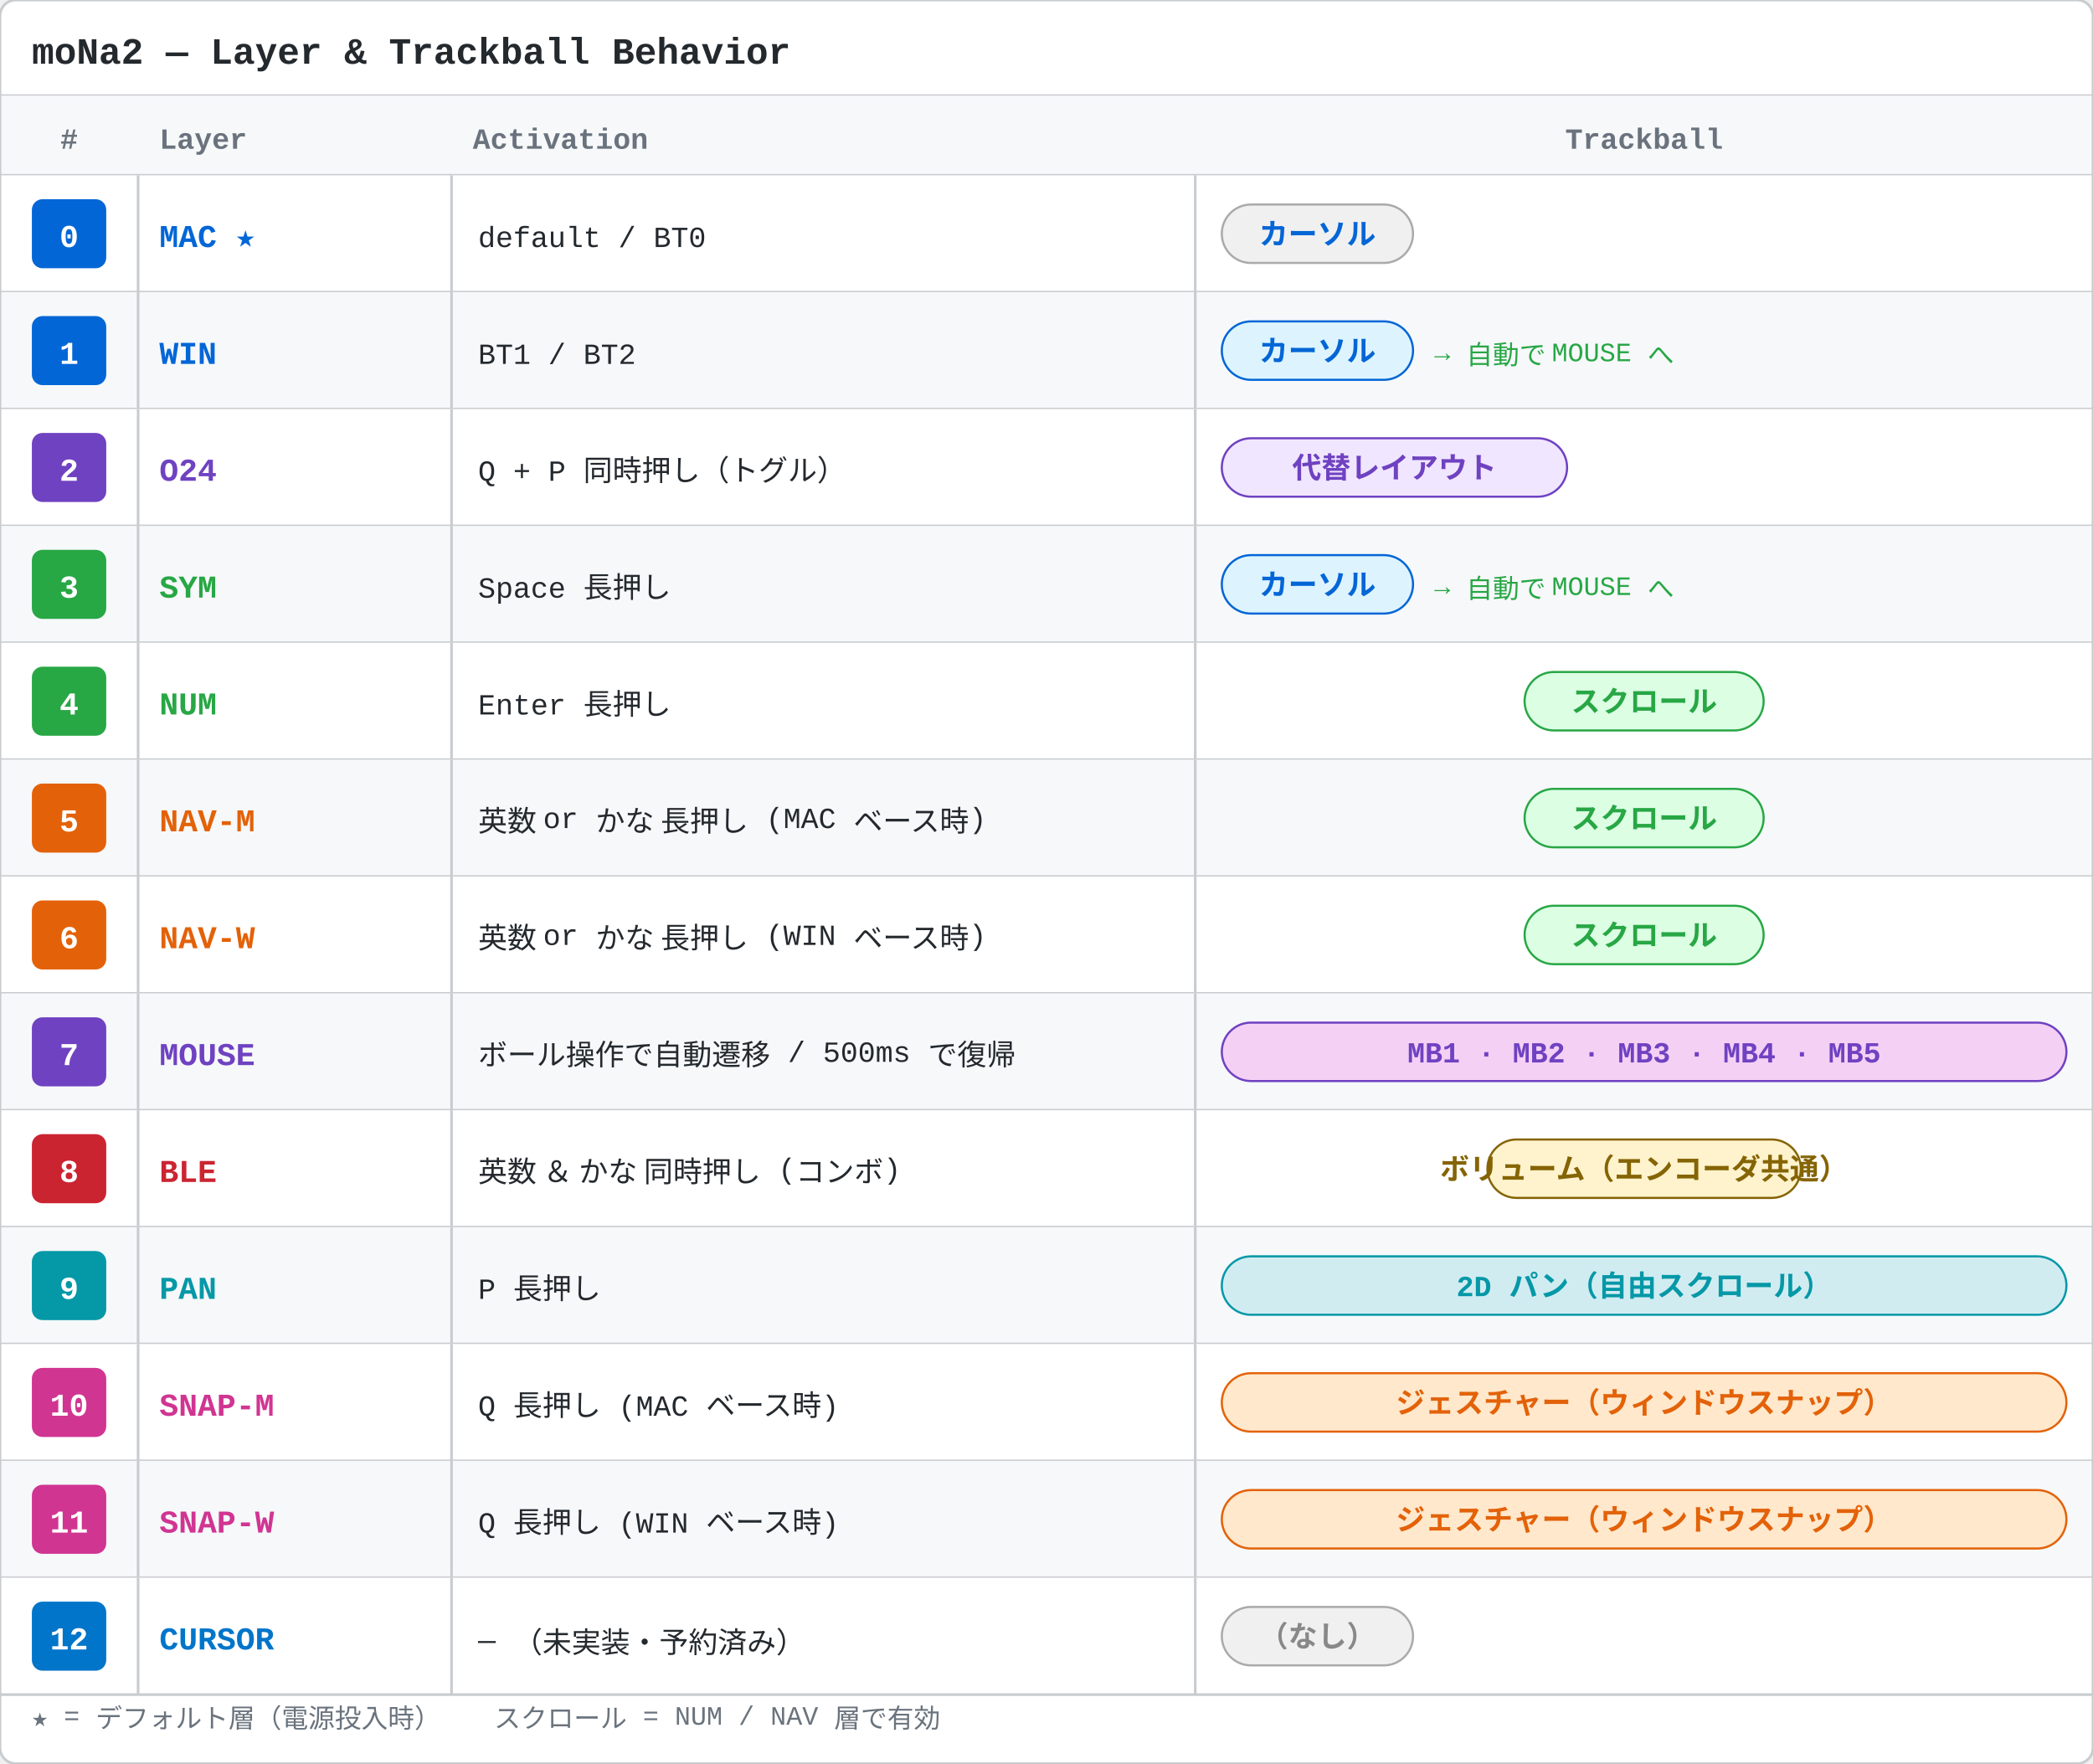
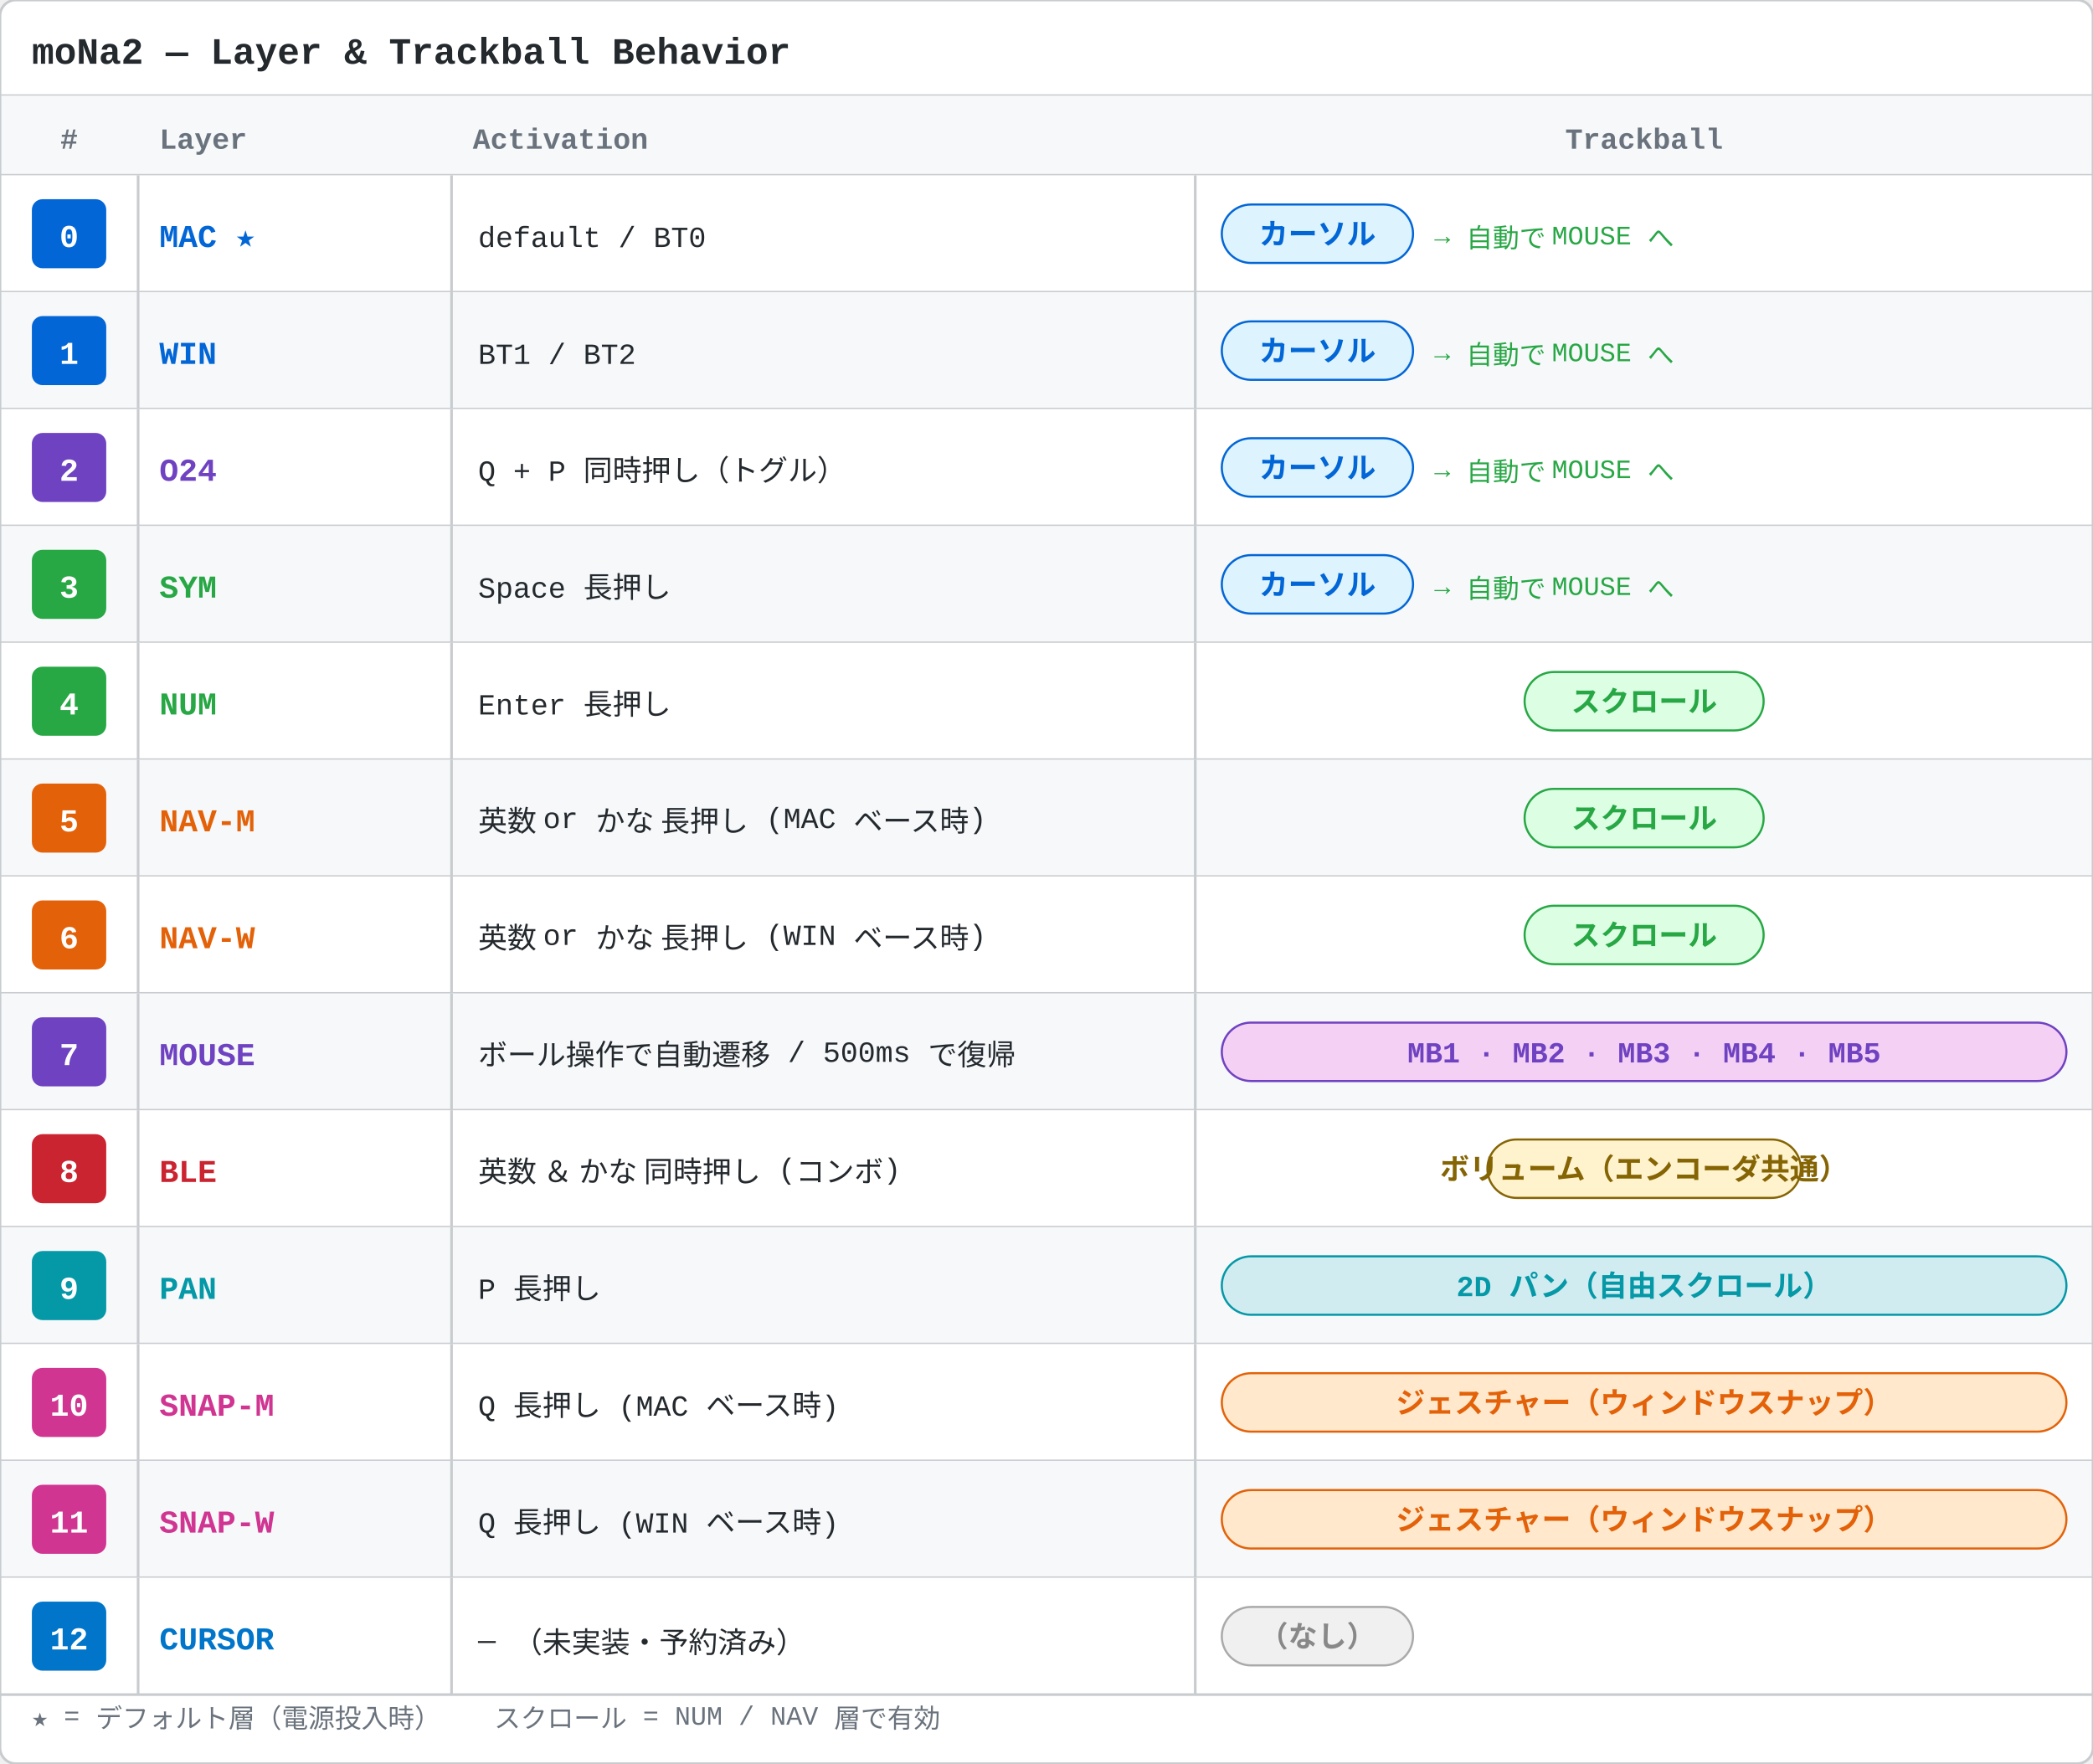
<svg xmlns="http://www.w3.org/2000/svg" width="788" height="664" viewBox="0 0 788 664">
  <rect x="0" y="0" width="788" height="664" fill="#ffffff" rx="6" />
  <text x="12" y="24" text-anchor="start" font-size="14" font-family="SFMono-Regular,Consolas,Liberation Mono,Menlo,monospace" font-weight="bold" fill="#24292e">moNa2 — Layer &amp; Trackball Behavior</text>
  <line x1="0" y1="36" x2="788" y2="36" stroke="#c9cccf" stroke-width="1" />
  <rect x="0" y="36" width="788" height="30" fill="#f6f8fa" />
  <text x="26" y="56" text-anchor="middle" font-size="11" font-family="SFMono-Regular,Consolas,Liberation Mono,Menlo,monospace" font-weight="bold" fill="#6a737d">#</text>
  <text x="60" y="56" text-anchor="start" font-size="11" font-family="SFMono-Regular,Consolas,Liberation Mono,Menlo,monospace" font-weight="bold" fill="#6a737d">Layer</text>
  <text x="178" y="56" text-anchor="start" font-size="11" font-family="SFMono-Regular,Consolas,Liberation Mono,Menlo,monospace" font-weight="bold" fill="#6a737d">Activation</text>
  <text x="619" y="56" text-anchor="middle" font-size="11" font-family="SFMono-Regular,Consolas,Liberation Mono,Menlo,monospace" font-weight="bold" fill="#6a737d">Trackball</text>
  <line x1="0" y1="66" x2="788" y2="66" stroke="#c9cccf" stroke-width="1" />
  <rect x="0" y="66" width="788" height="44" fill="#ffffff" />
  <line x1="0" y1="110" x2="788" y2="110" stroke="#c9cccf" stroke-width="1" />
  <rect x="12" y="75" width="28" height="26" fill="#0366d6" rx="4" />
  <text x="26" y="93" text-anchor="middle" font-size="12" font-family="SFMono-Regular,Consolas,Liberation Mono,Menlo,monospace" font-weight="bold" fill="#ffffff">0</text>
  <text x="60" y="93" text-anchor="start" font-size="12" font-family="SFMono-Regular,Consolas,Liberation Mono,Menlo,monospace" font-weight="bold" fill="#0366d6">MAC ★</text>
  <text x="180" y="93" text-anchor="start" font-size="11" font-family="SFMono-Regular,Consolas,Liberation Mono,Menlo,monospace" font-weight="normal" fill="#24292e">default  /  BT0</text>
-   <rect x="460" y="77" width="72" height="22" fill="#f0f0f0" rx="11" stroke="#aaaaaa" stroke-width="0.8" />
+   <rect x="460" y="77" width="72" height="22" fill="#ddf4ff" rx="11" stroke="#0366d6" stroke-width="0.8" />
  <text x="496" y="92" text-anchor="middle" font-size="11" font-family="SFMono-Regular,Consolas,Liberation Mono,Menlo,monospace" font-weight="bold" fill="#0366d6">カーソル</text>
-   <text x="540" y="92" text-anchor="start" font-size="10" font-family="SFMono-Regular,Consolas,Liberation Mono,Menlo,monospace" font-weight="normal" fill="#28a745" />
+   <text x="540" y="92" text-anchor="start" font-size="10" font-family="SFMono-Regular,Consolas,Liberation Mono,Menlo,monospace" font-weight="normal" fill="#28a745">→ 自動で MOUSE へ</text>
  <line x1="52" y1="66" x2="52" y2="110" stroke="#c9cccf" stroke-width="1" />
  <line x1="170" y1="66" x2="170" y2="110" stroke="#c9cccf" stroke-width="1" />
  <line x1="450" y1="66" x2="450" y2="110" stroke="#c9cccf" stroke-width="1" />
  <rect x="0" y="110" width="788" height="44" fill="#f6f8fa" />
  <line x1="0" y1="154" x2="788" y2="154" stroke="#c9cccf" stroke-width="1" />
  <rect x="12" y="119" width="28" height="26" fill="#0366d6" rx="4" />
  <text x="26" y="137" text-anchor="middle" font-size="12" font-family="SFMono-Regular,Consolas,Liberation Mono,Menlo,monospace" font-weight="bold" fill="#ffffff">1</text>
  <text x="60" y="137" text-anchor="start" font-size="12" font-family="SFMono-Regular,Consolas,Liberation Mono,Menlo,monospace" font-weight="bold" fill="#0366d6">WIN</text>
  <text x="180" y="137" text-anchor="start" font-size="11" font-family="SFMono-Regular,Consolas,Liberation Mono,Menlo,monospace" font-weight="normal" fill="#24292e">BT1  /  BT2</text>
  <rect x="460" y="121" width="72" height="22" fill="#ddf4ff" rx="11" stroke="#0366d6" stroke-width="0.8" />
  <text x="496" y="136" text-anchor="middle" font-size="11" font-family="SFMono-Regular,Consolas,Liberation Mono,Menlo,monospace" font-weight="bold" fill="#0366d6">カーソル</text>
  <text x="540" y="136" text-anchor="start" font-size="10" font-family="SFMono-Regular,Consolas,Liberation Mono,Menlo,monospace" font-weight="normal" fill="#28a745">→ 自動で MOUSE へ</text>
  <line x1="52" y1="110" x2="52" y2="154" stroke="#c9cccf" stroke-width="1" />
  <line x1="170" y1="110" x2="170" y2="154" stroke="#c9cccf" stroke-width="1" />
  <line x1="450" y1="110" x2="450" y2="154" stroke="#c9cccf" stroke-width="1" />
  <rect x="0" y="154" width="788" height="44" fill="#ffffff" />
  <line x1="0" y1="198" x2="788" y2="198" stroke="#c9cccf" stroke-width="1" />
  <rect x="12" y="163" width="28" height="26" fill="#6f42c1" rx="4" />
  <text x="26" y="181" text-anchor="middle" font-size="12" font-family="SFMono-Regular,Consolas,Liberation Mono,Menlo,monospace" font-weight="bold" fill="#ffffff">2</text>
  <text x="60" y="181" text-anchor="start" font-size="12" font-family="SFMono-Regular,Consolas,Liberation Mono,Menlo,monospace" font-weight="bold" fill="#6f42c1">O24</text>
  <text x="180" y="181" text-anchor="start" font-size="11" font-family="SFMono-Regular,Consolas,Liberation Mono,Menlo,monospace" font-weight="normal" fill="#24292e">Q + P 同時押し（トグル）</text>
-   <rect x="460" y="165" width="130" height="22" fill="#f0e6ff" rx="11" stroke="#6f42c1" stroke-width="0.8" />
-   <text x="525" y="180" text-anchor="middle" font-size="11" font-family="SFMono-Regular,Consolas,Liberation Mono,Menlo,monospace" font-weight="bold" fill="#6f42c1">代替レイアウト</text>
+   <rect x="460" y="165" width="72" height="22" fill="#ddf4ff" rx="11" stroke="#0366d6" stroke-width="0.8" />
+   <text x="496" y="180" text-anchor="middle" font-size="11" font-family="SFMono-Regular,Consolas,Liberation Mono,Menlo,monospace" font-weight="bold" fill="#0366d6">カーソル</text>
+   <text x="540" y="180" text-anchor="start" font-size="10" font-family="SFMono-Regular,Consolas,Liberation Mono,Menlo,monospace" font-weight="normal" fill="#28a745">→ 自動で MOUSE へ</text>
  <line x1="52" y1="154" x2="52" y2="198" stroke="#c9cccf" stroke-width="1" />
  <line x1="170" y1="154" x2="170" y2="198" stroke="#c9cccf" stroke-width="1" />
  <line x1="450" y1="154" x2="450" y2="198" stroke="#c9cccf" stroke-width="1" />
  <rect x="0" y="198" width="788" height="44" fill="#f6f8fa" />
  <line x1="0" y1="242" x2="788" y2="242" stroke="#c9cccf" stroke-width="1" />
  <rect x="12" y="207" width="28" height="26" fill="#28a745" rx="4" />
  <text x="26" y="225" text-anchor="middle" font-size="12" font-family="SFMono-Regular,Consolas,Liberation Mono,Menlo,monospace" font-weight="bold" fill="#ffffff">3</text>
  <text x="60" y="225" text-anchor="start" font-size="12" font-family="SFMono-Regular,Consolas,Liberation Mono,Menlo,monospace" font-weight="bold" fill="#28a745">SYM</text>
  <text x="180" y="225" text-anchor="start" font-size="11" font-family="SFMono-Regular,Consolas,Liberation Mono,Menlo,monospace" font-weight="normal" fill="#24292e">Space 長押し</text>
  <rect x="460" y="209" width="72" height="22" fill="#ddf4ff" rx="11" stroke="#0366d6" stroke-width="0.8" />
  <text x="496" y="224" text-anchor="middle" font-size="11" font-family="SFMono-Regular,Consolas,Liberation Mono,Menlo,monospace" font-weight="bold" fill="#0366d6">カーソル</text>
  <text x="540" y="224" text-anchor="start" font-size="10" font-family="SFMono-Regular,Consolas,Liberation Mono,Menlo,monospace" font-weight="normal" fill="#28a745">→ 自動で MOUSE へ</text>
  <line x1="52" y1="198" x2="52" y2="242" stroke="#c9cccf" stroke-width="1" />
  <line x1="170" y1="198" x2="170" y2="242" stroke="#c9cccf" stroke-width="1" />
  <line x1="450" y1="198" x2="450" y2="242" stroke="#c9cccf" stroke-width="1" />
  <rect x="0" y="242" width="788" height="44" fill="#ffffff" />
  <line x1="0" y1="286" x2="788" y2="286" stroke="#c9cccf" stroke-width="1" />
  <rect x="12" y="251" width="28" height="26" fill="#28a745" rx="4" />
  <text x="26" y="269" text-anchor="middle" font-size="12" font-family="SFMono-Regular,Consolas,Liberation Mono,Menlo,monospace" font-weight="bold" fill="#ffffff">4</text>
  <text x="60" y="269" text-anchor="start" font-size="12" font-family="SFMono-Regular,Consolas,Liberation Mono,Menlo,monospace" font-weight="bold" fill="#28a745">NUM</text>
  <text x="180" y="269" text-anchor="start" font-size="11" font-family="SFMono-Regular,Consolas,Liberation Mono,Menlo,monospace" font-weight="normal" fill="#24292e">Enter 長押し</text>
  <rect x="574" y="253" width="90" height="22" fill="#dcffe4" rx="11" stroke="#28a745" stroke-width="0.8" />
  <text x="619" y="268" text-anchor="middle" font-size="11" font-family="SFMono-Regular,Consolas,Liberation Mono,Menlo,monospace" font-weight="bold" fill="#28a745">スクロール</text>
  <line x1="52" y1="242" x2="52" y2="286" stroke="#c9cccf" stroke-width="1" />
  <line x1="170" y1="242" x2="170" y2="286" stroke="#c9cccf" stroke-width="1" />
  <line x1="450" y1="242" x2="450" y2="286" stroke="#c9cccf" stroke-width="1" />
  <rect x="0" y="286" width="788" height="44" fill="#f6f8fa" />
  <line x1="0" y1="330" x2="788" y2="330" stroke="#c9cccf" stroke-width="1" />
  <rect x="12" y="295" width="28" height="26" fill="#e36209" rx="4" />
  <text x="26" y="313" text-anchor="middle" font-size="12" font-family="SFMono-Regular,Consolas,Liberation Mono,Menlo,monospace" font-weight="bold" fill="#ffffff">5</text>
  <text x="60" y="313" text-anchor="start" font-size="12" font-family="SFMono-Regular,Consolas,Liberation Mono,Menlo,monospace" font-weight="bold" fill="#e36209">NAV-M</text>
  <text x="180" y="313" text-anchor="start" font-size="11" font-family="SFMono-Regular,Consolas,Liberation Mono,Menlo,monospace" font-weight="normal" fill="#24292e">英数 or かな 長押し  (MAC ベース時)</text>
  <rect x="574" y="297" width="90" height="22" fill="#dcffe4" rx="11" stroke="#28a745" stroke-width="0.8" />
  <text x="619" y="312" text-anchor="middle" font-size="11" font-family="SFMono-Regular,Consolas,Liberation Mono,Menlo,monospace" font-weight="bold" fill="#28a745">スクロール</text>
  <line x1="52" y1="286" x2="52" y2="330" stroke="#c9cccf" stroke-width="1" />
  <line x1="170" y1="286" x2="170" y2="330" stroke="#c9cccf" stroke-width="1" />
  <line x1="450" y1="286" x2="450" y2="330" stroke="#c9cccf" stroke-width="1" />
  <rect x="0" y="330" width="788" height="44" fill="#ffffff" />
  <line x1="0" y1="374" x2="788" y2="374" stroke="#c9cccf" stroke-width="1" />
  <rect x="12" y="339" width="28" height="26" fill="#e36209" rx="4" />
  <text x="26" y="357" text-anchor="middle" font-size="12" font-family="SFMono-Regular,Consolas,Liberation Mono,Menlo,monospace" font-weight="bold" fill="#ffffff">6</text>
  <text x="60" y="357" text-anchor="start" font-size="12" font-family="SFMono-Regular,Consolas,Liberation Mono,Menlo,monospace" font-weight="bold" fill="#e36209">NAV-W</text>
  <text x="180" y="357" text-anchor="start" font-size="11" font-family="SFMono-Regular,Consolas,Liberation Mono,Menlo,monospace" font-weight="normal" fill="#24292e">英数 or かな 長押し  (WIN ベース時)</text>
  <rect x="574" y="341" width="90" height="22" fill="#dcffe4" rx="11" stroke="#28a745" stroke-width="0.8" />
  <text x="619" y="356" text-anchor="middle" font-size="11" font-family="SFMono-Regular,Consolas,Liberation Mono,Menlo,monospace" font-weight="bold" fill="#28a745">スクロール</text>
  <line x1="52" y1="330" x2="52" y2="374" stroke="#c9cccf" stroke-width="1" />
  <line x1="170" y1="330" x2="170" y2="374" stroke="#c9cccf" stroke-width="1" />
  <line x1="450" y1="330" x2="450" y2="374" stroke="#c9cccf" stroke-width="1" />
  <rect x="0" y="374" width="788" height="44" fill="#f6f8fa" />
  <line x1="0" y1="418" x2="788" y2="418" stroke="#c9cccf" stroke-width="1" />
  <rect x="12" y="383" width="28" height="26" fill="#6f42c1" rx="4" />
  <text x="26" y="401" text-anchor="middle" font-size="12" font-family="SFMono-Regular,Consolas,Liberation Mono,Menlo,monospace" font-weight="bold" fill="#ffffff">7</text>
  <text x="60" y="401" text-anchor="start" font-size="12" font-family="SFMono-Regular,Consolas,Liberation Mono,Menlo,monospace" font-weight="bold" fill="#6f42c1">MOUSE</text>
  <text x="180" y="401" text-anchor="start" font-size="11" font-family="SFMono-Regular,Consolas,Liberation Mono,Menlo,monospace" font-weight="normal" fill="#24292e">ボール操作で自動遷移  /  500ms で復帰</text>
  <rect x="460" y="385" width="318" height="22" fill="#f5d0f5" rx="11" stroke="#6f42c1" stroke-width="0.8" />
  <text x="619" y="400" text-anchor="middle" font-size="11" font-family="SFMono-Regular,Consolas,Liberation Mono,Menlo,monospace" font-weight="bold" fill="#6f42c1">MB1 · MB2 · MB3 · MB4 · MB5</text>
  <line x1="52" y1="374" x2="52" y2="418" stroke="#c9cccf" stroke-width="1" />
  <line x1="170" y1="374" x2="170" y2="418" stroke="#c9cccf" stroke-width="1" />
  <line x1="450" y1="374" x2="450" y2="418" stroke="#c9cccf" stroke-width="1" />
  <rect x="0" y="418" width="788" height="44" fill="#ffffff" />
  <line x1="0" y1="462" x2="788" y2="462" stroke="#c9cccf" stroke-width="1" />
  <rect x="12" y="427" width="28" height="26" fill="#cb2431" rx="4" />
  <text x="26" y="445" text-anchor="middle" font-size="12" font-family="SFMono-Regular,Consolas,Liberation Mono,Menlo,monospace" font-weight="bold" fill="#ffffff">8</text>
  <text x="60" y="445" text-anchor="start" font-size="12" font-family="SFMono-Regular,Consolas,Liberation Mono,Menlo,monospace" font-weight="bold" fill="#cb2431">BLE</text>
  <text x="180" y="445" text-anchor="start" font-size="11" font-family="SFMono-Regular,Consolas,Liberation Mono,Menlo,monospace" font-weight="normal" fill="#24292e">英数 ＆ かな  同時押し (コンボ)</text>
  <rect x="560" y="429" width="118" height="22" fill="#fff3cd" rx="11" stroke="#856404" stroke-width="0.8" />
  <text x="619" y="444" text-anchor="middle" font-size="11" font-family="SFMono-Regular,Consolas,Liberation Mono,Menlo,monospace" font-weight="bold" fill="#856404">ボリューム（エンコーダ共通）</text>
  <line x1="52" y1="418" x2="52" y2="462" stroke="#c9cccf" stroke-width="1" />
  <line x1="170" y1="418" x2="170" y2="462" stroke="#c9cccf" stroke-width="1" />
  <line x1="450" y1="418" x2="450" y2="462" stroke="#c9cccf" stroke-width="1" />
  <rect x="0" y="462" width="788" height="44" fill="#f6f8fa" />
  <line x1="0" y1="506" x2="788" y2="506" stroke="#c9cccf" stroke-width="1" />
  <rect x="12" y="471" width="28" height="26" fill="#0598a7" rx="4" />
  <text x="26" y="489" text-anchor="middle" font-size="12" font-family="SFMono-Regular,Consolas,Liberation Mono,Menlo,monospace" font-weight="bold" fill="#ffffff">9</text>
  <text x="60" y="489" text-anchor="start" font-size="12" font-family="SFMono-Regular,Consolas,Liberation Mono,Menlo,monospace" font-weight="bold" fill="#0598a7">PAN</text>
  <text x="180" y="489" text-anchor="start" font-size="11" font-family="SFMono-Regular,Consolas,Liberation Mono,Menlo,monospace" font-weight="normal" fill="#24292e">P 長押し</text>
  <rect x="460" y="473" width="318" height="22" fill="#d1ecf1" rx="11" stroke="#0598a7" stroke-width="0.8" />
  <text x="619" y="488" text-anchor="middle" font-size="11" font-family="SFMono-Regular,Consolas,Liberation Mono,Menlo,monospace" font-weight="bold" fill="#0598a7">2D パン（自由スクロール）</text>
  <line x1="52" y1="462" x2="52" y2="506" stroke="#c9cccf" stroke-width="1" />
  <line x1="170" y1="462" x2="170" y2="506" stroke="#c9cccf" stroke-width="1" />
  <line x1="450" y1="462" x2="450" y2="506" stroke="#c9cccf" stroke-width="1" />
  <rect x="0" y="506" width="788" height="44" fill="#ffffff" />
  <line x1="0" y1="550" x2="788" y2="550" stroke="#c9cccf" stroke-width="1" />
  <rect x="12" y="515" width="28" height="26" fill="#d03592" rx="4" />
  <text x="26" y="533" text-anchor="middle" font-size="12" font-family="SFMono-Regular,Consolas,Liberation Mono,Menlo,monospace" font-weight="bold" fill="#ffffff">10</text>
  <text x="60" y="533" text-anchor="start" font-size="12" font-family="SFMono-Regular,Consolas,Liberation Mono,Menlo,monospace" font-weight="bold" fill="#d03592">SNAP-M</text>
  <text x="180" y="533" text-anchor="start" font-size="11" font-family="SFMono-Regular,Consolas,Liberation Mono,Menlo,monospace" font-weight="normal" fill="#24292e">Q 長押し  (MAC ベース時)</text>
  <rect x="460" y="517" width="318" height="22" fill="#ffe8cc" rx="11" stroke="#e36209" stroke-width="0.8" />
  <text x="619" y="532" text-anchor="middle" font-size="11" font-family="SFMono-Regular,Consolas,Liberation Mono,Menlo,monospace" font-weight="bold" fill="#e36209">ジェスチャー（ウィンドウスナップ）</text>
  <line x1="52" y1="506" x2="52" y2="550" stroke="#c9cccf" stroke-width="1" />
  <line x1="170" y1="506" x2="170" y2="550" stroke="#c9cccf" stroke-width="1" />
  <line x1="450" y1="506" x2="450" y2="550" stroke="#c9cccf" stroke-width="1" />
  <rect x="0" y="550" width="788" height="44" fill="#f6f8fa" />
  <line x1="0" y1="594" x2="788" y2="594" stroke="#c9cccf" stroke-width="1" />
  <rect x="12" y="559" width="28" height="26" fill="#d03592" rx="4" />
  <text x="26" y="577" text-anchor="middle" font-size="12" font-family="SFMono-Regular,Consolas,Liberation Mono,Menlo,monospace" font-weight="bold" fill="#ffffff">11</text>
  <text x="60" y="577" text-anchor="start" font-size="12" font-family="SFMono-Regular,Consolas,Liberation Mono,Menlo,monospace" font-weight="bold" fill="#d03592">SNAP-W</text>
  <text x="180" y="577" text-anchor="start" font-size="11" font-family="SFMono-Regular,Consolas,Liberation Mono,Menlo,monospace" font-weight="normal" fill="#24292e">Q 長押し  (WIN ベース時)</text>
  <rect x="460" y="561" width="318" height="22" fill="#ffe8cc" rx="11" stroke="#e36209" stroke-width="0.8" />
  <text x="619" y="576" text-anchor="middle" font-size="11" font-family="SFMono-Regular,Consolas,Liberation Mono,Menlo,monospace" font-weight="bold" fill="#e36209">ジェスチャー（ウィンドウスナップ）</text>
  <line x1="52" y1="550" x2="52" y2="594" stroke="#c9cccf" stroke-width="1" />
  <line x1="170" y1="550" x2="170" y2="594" stroke="#c9cccf" stroke-width="1" />
  <line x1="450" y1="550" x2="450" y2="594" stroke="#c9cccf" stroke-width="1" />
  <rect x="0" y="594" width="788" height="44" fill="#ffffff" />
  <line x1="0" y1="638" x2="788" y2="638" stroke="#c9cccf" stroke-width="1" />
  <rect x="12" y="603" width="28" height="26" fill="#0075ca" rx="4" />
  <text x="26" y="621" text-anchor="middle" font-size="12" font-family="SFMono-Regular,Consolas,Liberation Mono,Menlo,monospace" font-weight="bold" fill="#ffffff">12</text>
  <text x="60" y="621" text-anchor="start" font-size="12" font-family="SFMono-Regular,Consolas,Liberation Mono,Menlo,monospace" font-weight="bold" fill="#0075ca">CURSOR</text>
  <text x="180" y="621" text-anchor="start" font-size="11" font-family="SFMono-Regular,Consolas,Liberation Mono,Menlo,monospace" font-weight="normal" fill="#24292e">— （未実装・予約済み）</text>
  <rect x="460" y="605" width="72" height="22" fill="#f0f0f0" rx="11" stroke="#aaaaaa" stroke-width="0.8" />
  <text x="496" y="620" text-anchor="middle" font-size="11" font-family="SFMono-Regular,Consolas,Liberation Mono,Menlo,monospace" font-weight="bold" fill="#888888">（なし）</text>
-   <text x="540" y="620" text-anchor="start" font-size="10" font-family="SFMono-Regular,Consolas,Liberation Mono,Menlo,monospace" font-weight="normal" fill="#28a745" />
  <line x1="52" y1="594" x2="52" y2="638" stroke="#c9cccf" stroke-width="1" />
  <line x1="170" y1="594" x2="170" y2="638" stroke="#c9cccf" stroke-width="1" />
  <line x1="450" y1="594" x2="450" y2="638" stroke="#c9cccf" stroke-width="1" />
  <rect x="0" y="0" width="788" height="664" fill="none" rx="6" stroke="#c9cccf" stroke-width="1" />
  <text x="12" y="650" text-anchor="start" font-size="10" font-family="SFMono-Regular,Consolas,Liberation Mono,Menlo,monospace" font-weight="normal" fill="#6a737d">★ = デフォルト層（電源投入時）　　スクロール = NUM / NAV 層で有効</text>
</svg>
